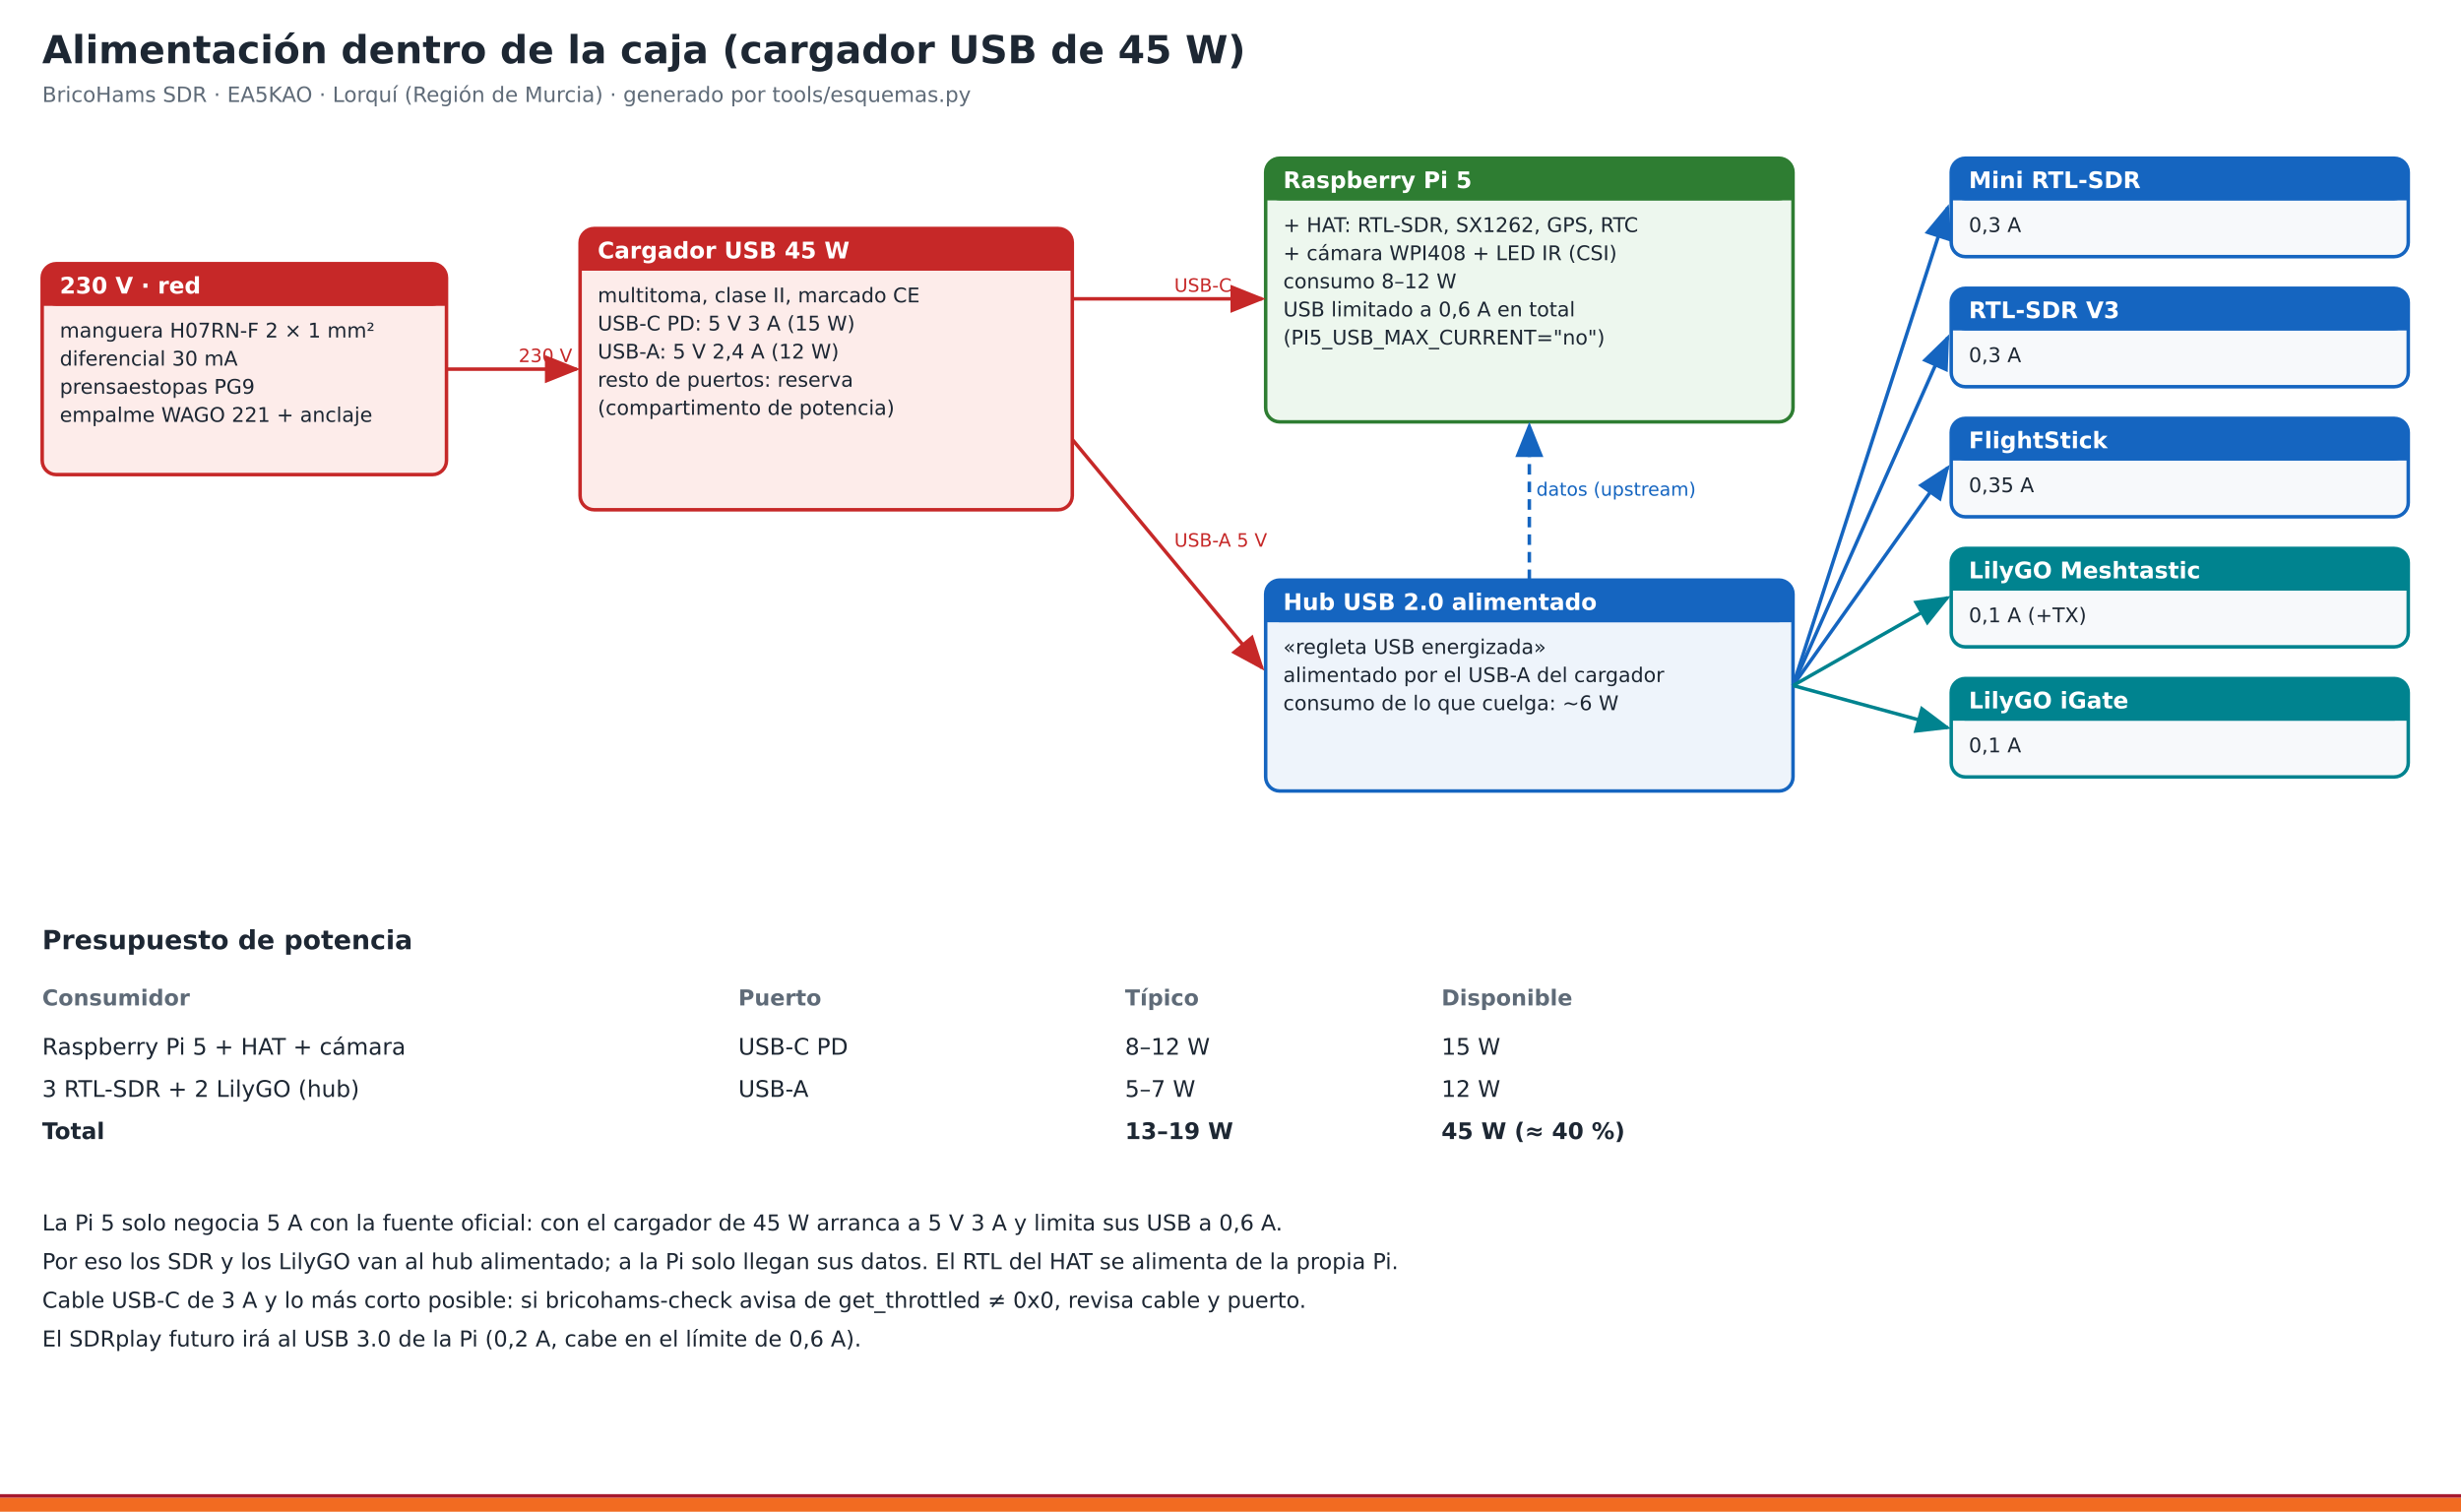
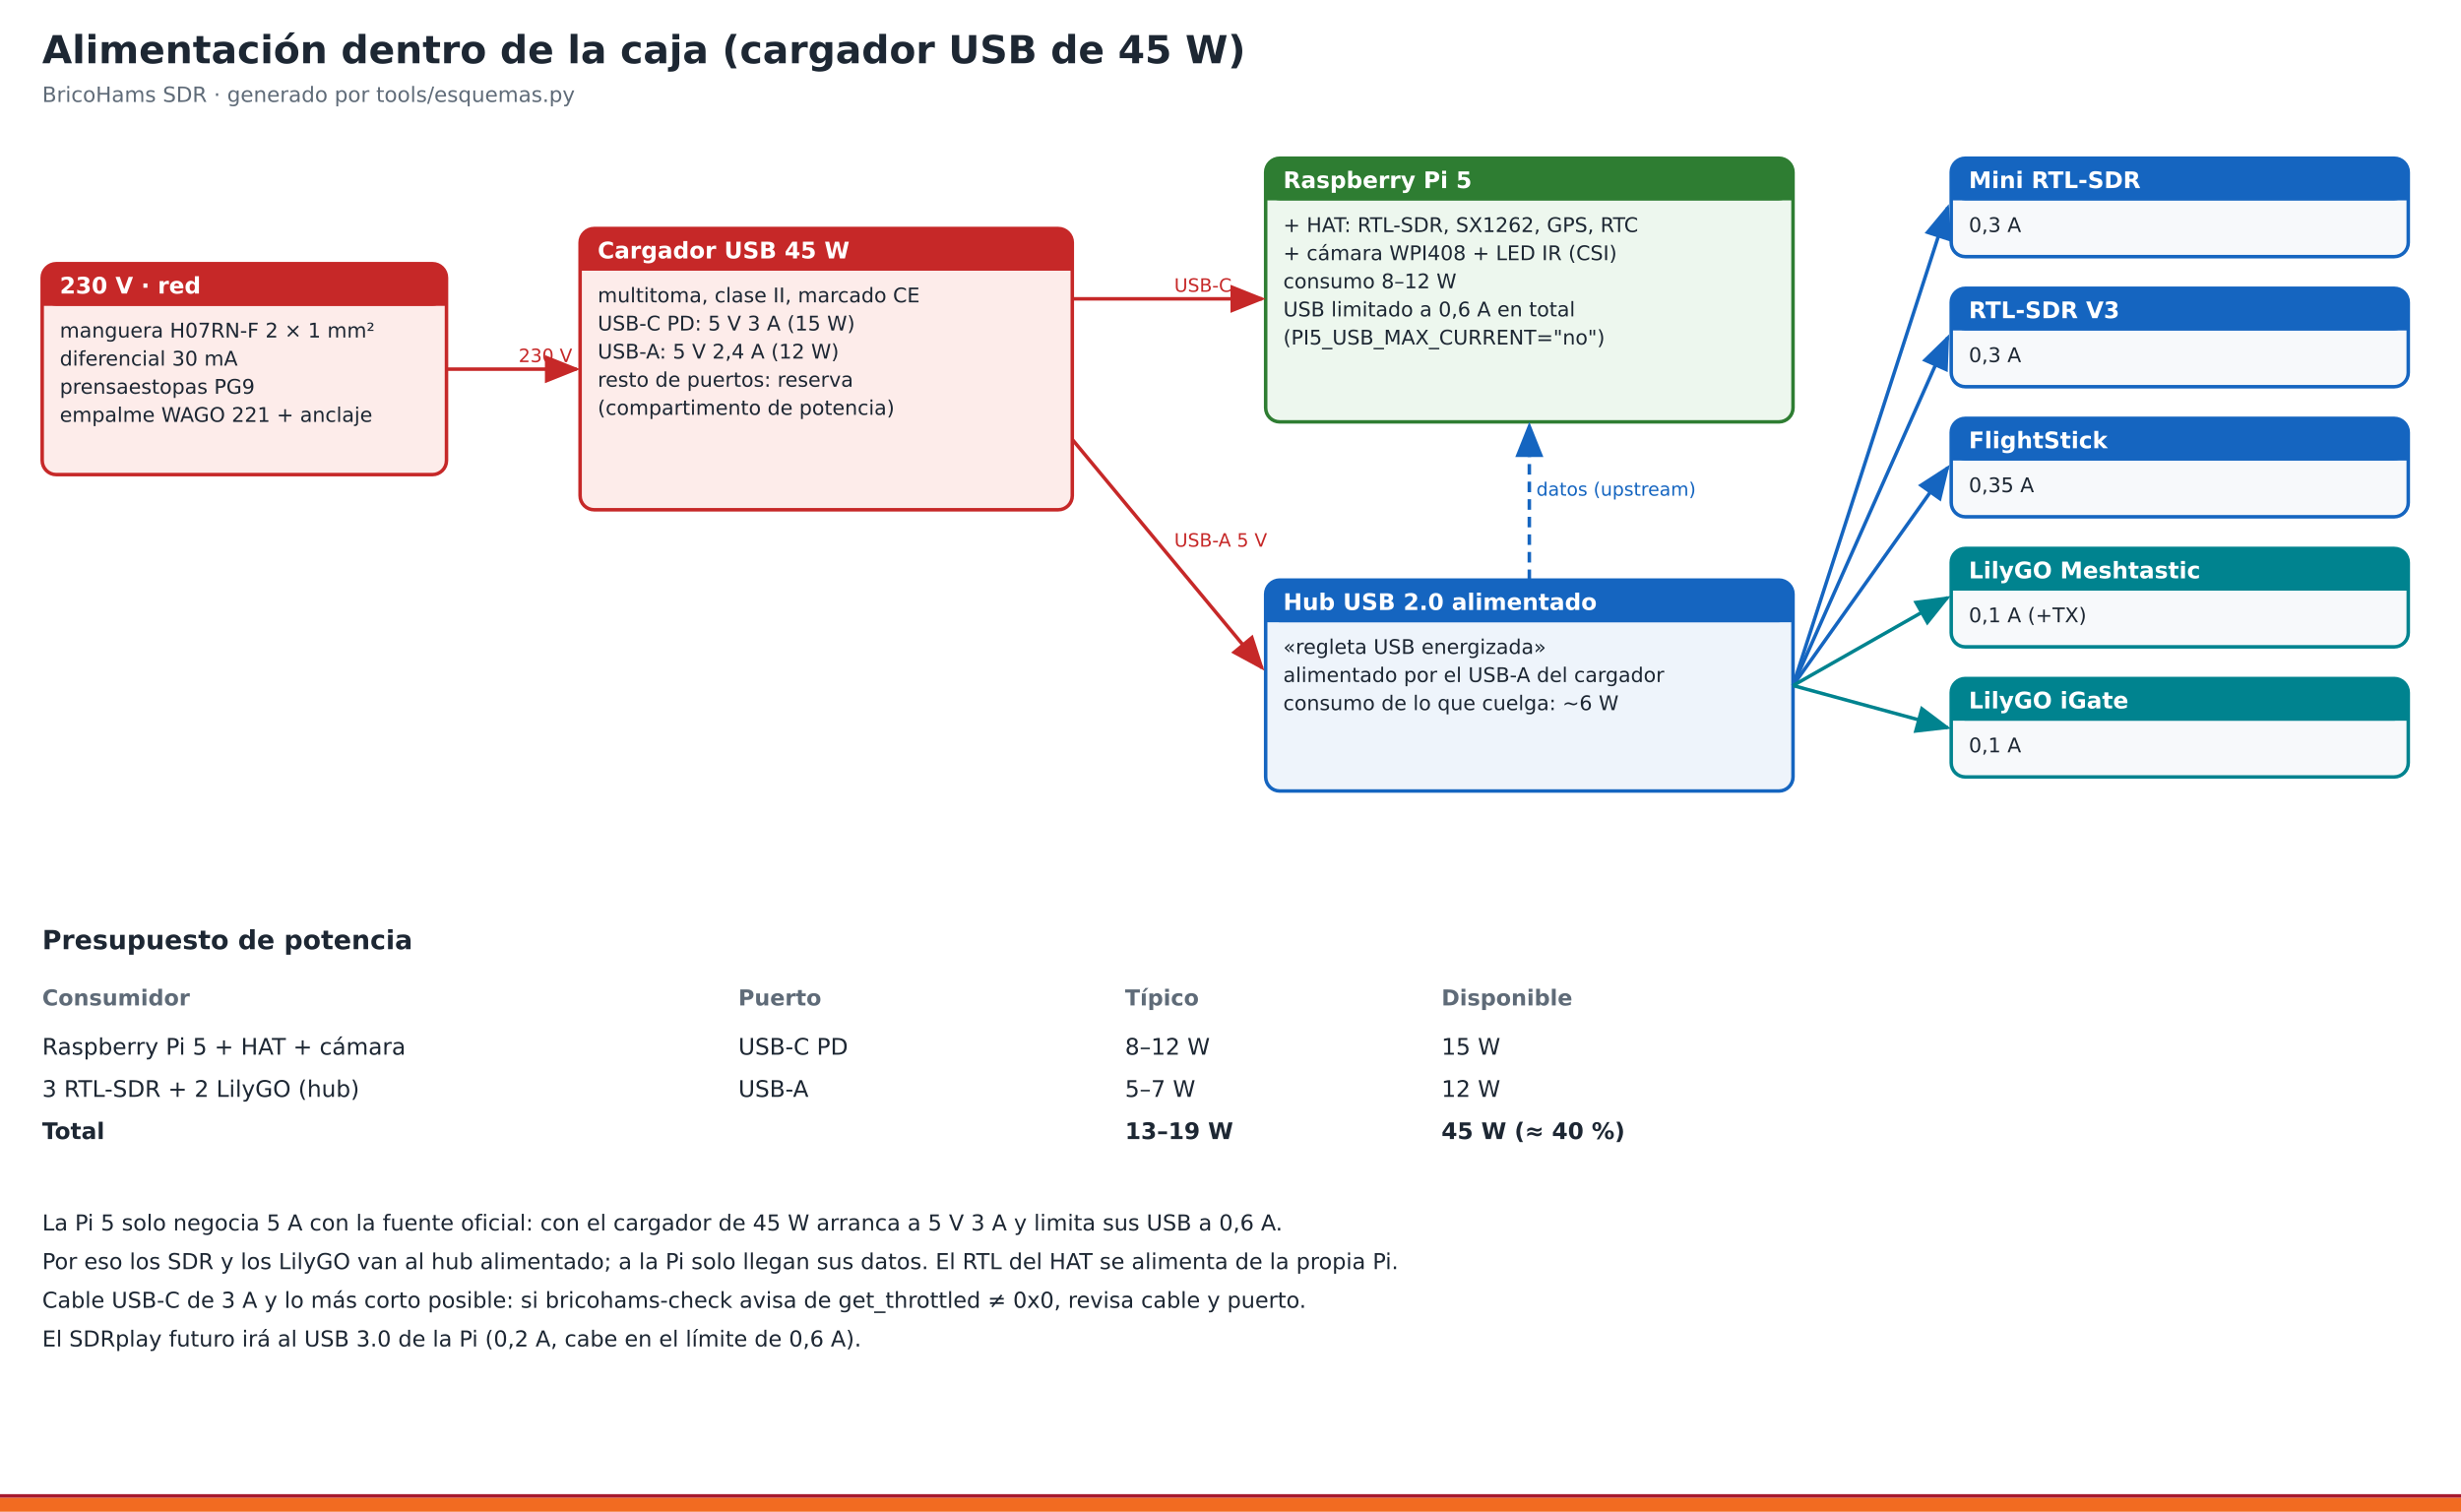
<svg xmlns="http://www.w3.org/2000/svg" width="1400" height="860" viewBox="0 0 1400 860" font-family="DejaVu Sans, Arial, sans-serif">
  <rect width="1400" height="860" fill="#ffffff" />
  <text x="24" y="36" font-size="22" font-weight="bold" fill="#1d2733">Alimentación dentro de la caja (cargador USB de 45 W)</text>
-   <text x="24" y="58" font-size="12" fill="#5f6b78">BricoHams SDR · EA5KAO · Lorquí (Región de Murcia) · generado por tools/esquemas.py</text>
+   <text x="24" y="58" font-size="12" fill="#5f6b78">BricoHams SDR · generado por tools/esquemas.py</text>
  <rect x="0" y="852" width="1400" height="8" fill="#F26B21" />
  <rect x="0" y="850" width="1400" height="2" fill="#A6192E" />
  <defs>
    <marker id="a00838f" markerWidth="10" markerHeight="8" refX="9" refY="4" orient="auto">
      <path d="M0,0 L10,4 L0,8 z" fill="#00838f" />
    </marker>
    <marker id="a1565c0" markerWidth="10" markerHeight="8" refX="9" refY="4" orient="auto">
      <path d="M0,0 L10,4 L0,8 z" fill="#1565c0" />
    </marker>
    <marker id="a2e7d32" markerWidth="10" markerHeight="8" refX="9" refY="4" orient="auto">
      <path d="M0,0 L10,4 L0,8 z" fill="#2e7d32" />
    </marker>
    <marker id="ac62828" markerWidth="10" markerHeight="8" refX="9" refY="4" orient="auto">
      <path d="M0,0 L10,4 L0,8 z" fill="#c62828" />
    </marker>
  </defs>
  <rect x="24" y="150" width="230" height="120" rx="8" fill="#fdecea" stroke="#c62828" stroke-width="2" />
  <rect x="24" y="150" width="230" height="24" rx="8" fill="#c62828" />
  <rect x="24" y="164" width="230" height="10" fill="#c62828" />
  <text x="34" y="167" font-size="13" font-weight="bold" fill="#fff">230 V · red</text>
  <text x="34" y="192" font-size="11.5" fill="#1d2733">manguera H07RN-F 2 × 1 mm²</text>
  <text x="34" y="208" font-size="11.5" fill="#1d2733">diferencial 30 mA</text>
  <text x="34" y="224" font-size="11.5" fill="#1d2733">prensaestopas PG9</text>
  <text x="34" y="240" font-size="11.5" fill="#1d2733">empalme WAGO 221 + anclaje</text>
  <rect x="330" y="130" width="280" height="160" rx="8" fill="#fdecea" stroke="#c62828" stroke-width="2" />
  <rect x="330" y="130" width="280" height="24" rx="8" fill="#c62828" />
  <rect x="330" y="144" width="280" height="10" fill="#c62828" />
  <text x="340" y="147" font-size="13" font-weight="bold" fill="#fff">Cargador USB 45 W</text>
  <text x="340" y="172" font-size="11.5" fill="#1d2733">multitoma, clase II, marcado CE</text>
  <text x="340" y="188" font-size="11.5" fill="#1d2733">USB-C PD: 5 V 3 A (15 W)</text>
  <text x="340" y="204" font-size="11.5" fill="#1d2733">USB-A: 5 V 2,4 A (12 W)</text>
  <text x="340" y="220" font-size="11.5" fill="#1d2733">resto de puertos: reserva</text>
  <text x="340" y="236" font-size="11.5" fill="#1d2733">(compartimento de potencia)</text>
  <line x1="254" y1="210" x2="328" y2="210" stroke="#c62828" stroke-width="2" marker-end="url(#ac62828)" />
  <text x="295.0" y="206.0" font-size="10.5" fill="#c62828">230 V</text>
  <rect x="720" y="90" width="300" height="150" rx="8" fill="#edf7ee" stroke="#2e7d32" stroke-width="2" />
  <rect x="720" y="90" width="300" height="24" rx="8" fill="#2e7d32" />
  <rect x="720" y="104" width="300" height="10" fill="#2e7d32" />
  <text x="730" y="107" font-size="13" font-weight="bold" fill="#fff">Raspberry Pi 5</text>
  <text x="730" y="132" font-size="11.5" fill="#1d2733">+ HAT: RTL-SDR, SX1262, GPS, RTC</text>
  <text x="730" y="148" font-size="11.5" fill="#1d2733">+ cámara WPI408 + LED IR (CSI)</text>
  <text x="730" y="164" font-size="11.5" fill="#1d2733">consumo 8–12 W</text>
  <text x="730" y="180" font-size="11.5" fill="#1d2733">USB limitado a 0,6 A en total</text>
  <text x="730" y="196" font-size="11.5" fill="#1d2733">(PI5_USB_MAX_CURRENT="no")</text>
  <line x1="610" y1="170" x2="718" y2="170" stroke="#c62828" stroke-width="2" marker-end="url(#ac62828)" />
  <text x="668.0" y="166.0" font-size="10.5" fill="#c62828">USB-C</text>
  <rect x="720" y="330" width="300" height="120" rx="8" fill="#eef4fb" stroke="#1565c0" stroke-width="2" />
  <rect x="720" y="330" width="300" height="24" rx="8" fill="#1565c0" />
  <rect x="720" y="344" width="300" height="10" fill="#1565c0" />
  <text x="730" y="347" font-size="13" font-weight="bold" fill="#fff">Hub USB 2.0 alimentado</text>
  <text x="730" y="372" font-size="11.5" fill="#1d2733">«regleta USB energizada»</text>
  <text x="730" y="388" font-size="11.5" fill="#1d2733">alimentado por el USB-A del cargador</text>
  <text x="730" y="404" font-size="11.5" fill="#1d2733">consumo de lo que cuelga: ~6 W</text>
  <line x1="610" y1="250" x2="718" y2="380" stroke="#c62828" stroke-width="2" marker-end="url(#ac62828)" />
  <text x="668.0" y="311.0" font-size="10.5" fill="#c62828">USB-A 5 V</text>
  <line x1="870" y1="330" x2="870" y2="242" stroke="#1565c0" stroke-width="2" stroke-dasharray="6 4" marker-end="url(#a1565c0)" />
  <text x="874.0" y="282.0" font-size="10.5" fill="#1565c0">datos (upstream)</text>
  <rect x="1110" y="90" width="260" height="56" rx="8" fill="#f7f9fb" stroke="#1565c0" stroke-width="2" />
  <rect x="1110" y="90" width="260" height="24" rx="8" fill="#1565c0" />
  <rect x="1110" y="104" width="260" height="10" fill="#1565c0" />
  <text x="1120" y="107" font-size="13" font-weight="bold" fill="#fff">Mini RTL-SDR</text>
  <text x="1120" y="132" font-size="11.5" fill="#1d2733">0,3 A</text>
  <line x1="1020" y1="390" x2="1108" y2="118" stroke="#1565c0" stroke-width="2" marker-end="url(#a1565c0)" />
  <rect x="1110" y="164" width="260" height="56" rx="8" fill="#f7f9fb" stroke="#1565c0" stroke-width="2" />
  <rect x="1110" y="164" width="260" height="24" rx="8" fill="#1565c0" />
  <rect x="1110" y="178" width="260" height="10" fill="#1565c0" />
  <text x="1120" y="181" font-size="13" font-weight="bold" fill="#fff">RTL-SDR V3</text>
  <text x="1120" y="206" font-size="11.5" fill="#1d2733">0,3 A</text>
  <line x1="1020" y1="390" x2="1108" y2="192" stroke="#1565c0" stroke-width="2" marker-end="url(#a1565c0)" />
  <rect x="1110" y="238" width="260" height="56" rx="8" fill="#f7f9fb" stroke="#1565c0" stroke-width="2" />
  <rect x="1110" y="238" width="260" height="24" rx="8" fill="#1565c0" />
  <rect x="1110" y="252" width="260" height="10" fill="#1565c0" />
  <text x="1120" y="255" font-size="13" font-weight="bold" fill="#fff">FlightStick</text>
  <text x="1120" y="280" font-size="11.5" fill="#1d2733">0,35 A</text>
  <line x1="1020" y1="390" x2="1108" y2="266" stroke="#1565c0" stroke-width="2" marker-end="url(#a1565c0)" />
  <rect x="1110" y="312" width="260" height="56" rx="8" fill="#f7f9fb" stroke="#00838f" stroke-width="2" />
  <rect x="1110" y="312" width="260" height="24" rx="8" fill="#00838f" />
  <rect x="1110" y="326" width="260" height="10" fill="#00838f" />
  <text x="1120" y="329" font-size="13" font-weight="bold" fill="#fff">LilyGO Meshtastic</text>
  <text x="1120" y="354" font-size="11.5" fill="#1d2733">0,1 A (+TX)</text>
  <line x1="1020" y1="390" x2="1108" y2="340" stroke="#00838f" stroke-width="2" marker-end="url(#a00838f)" />
  <rect x="1110" y="386" width="260" height="56" rx="8" fill="#f7f9fb" stroke="#00838f" stroke-width="2" />
  <rect x="1110" y="386" width="260" height="24" rx="8" fill="#00838f" />
  <rect x="1110" y="400" width="260" height="10" fill="#00838f" />
  <text x="1120" y="403" font-size="13" font-weight="bold" fill="#fff">LilyGO iGate</text>
  <text x="1120" y="428" font-size="11.5" fill="#1d2733">0,1 A</text>
  <line x1="1020" y1="390" x2="1108" y2="414" stroke="#00838f" stroke-width="2" marker-end="url(#a00838f)" />
  <text x="24" y="540" font-size="15" font-weight="bold" fill="#1d2733">Presupuesto de potencia</text>
  <text x="24" y="572" font-size="12.5" font-weight="bold" fill="#5f6b78">Consumidor</text>
  <text x="420" y="572" font-size="12.5" font-weight="bold" fill="#5f6b78">Puerto</text>
  <text x="640" y="572" font-size="12.5" font-weight="bold" fill="#5f6b78">Típico</text>
  <text x="820" y="572" font-size="12.5" font-weight="bold" fill="#5f6b78">Disponible</text>
  <text x="24" y="600" font-size="13" fill="#1d2733">Raspberry Pi 5 + HAT + cámara</text>
  <text x="420" y="600" font-size="13" fill="#1d2733">USB-C PD</text>
  <text x="640" y="600" font-size="13" fill="#1d2733">8–12 W</text>
  <text x="820" y="600" font-size="13" fill="#1d2733">15 W</text>
  <text x="24" y="624" font-size="13" fill="#1d2733">3 RTL-SDR + 2 LilyGO (hub)</text>
  <text x="420" y="624" font-size="13" fill="#1d2733">USB-A</text>
  <text x="640" y="624" font-size="13" fill="#1d2733">5–7 W</text>
  <text x="820" y="624" font-size="13" fill="#1d2733">12 W</text>
  <text x="24" y="648" font-size="13" fill="#1d2733" font-weight="bold">Total</text>
  <text x="420" y="648" font-size="13" fill="#1d2733" font-weight="bold" />
  <text x="640" y="648" font-size="13" fill="#1d2733" font-weight="bold">13–19 W</text>
  <text x="820" y="648" font-size="13" fill="#1d2733" font-weight="bold">45 W (≈ 40 %)</text>
  <text x="24" y="700" font-size="12.5" fill="#1d2733">La Pi 5 solo negocia 5 A con la fuente oficial: con el cargador de 45 W arranca a 5 V 3 A y limita sus USB a 0,6 A.</text>
  <text x="24" y="722" font-size="12.5" fill="#1d2733">Por eso los SDR y los LilyGO van al hub alimentado; a la Pi solo llegan sus datos. El RTL del HAT se alimenta de la propia Pi.</text>
  <text x="24" y="744" font-size="12.5" fill="#1d2733">Cable USB-C de 3 A y lo más corto posible: si bricohams-check avisa de get_throttled ≠ 0x0, revisa cable y puerto.</text>
  <text x="24" y="766" font-size="12.5" fill="#1d2733">El SDRplay futuro irá al USB 3.0 de la Pi (0,2 A, cabe en el límite de 0,6 A).</text>
</svg>
